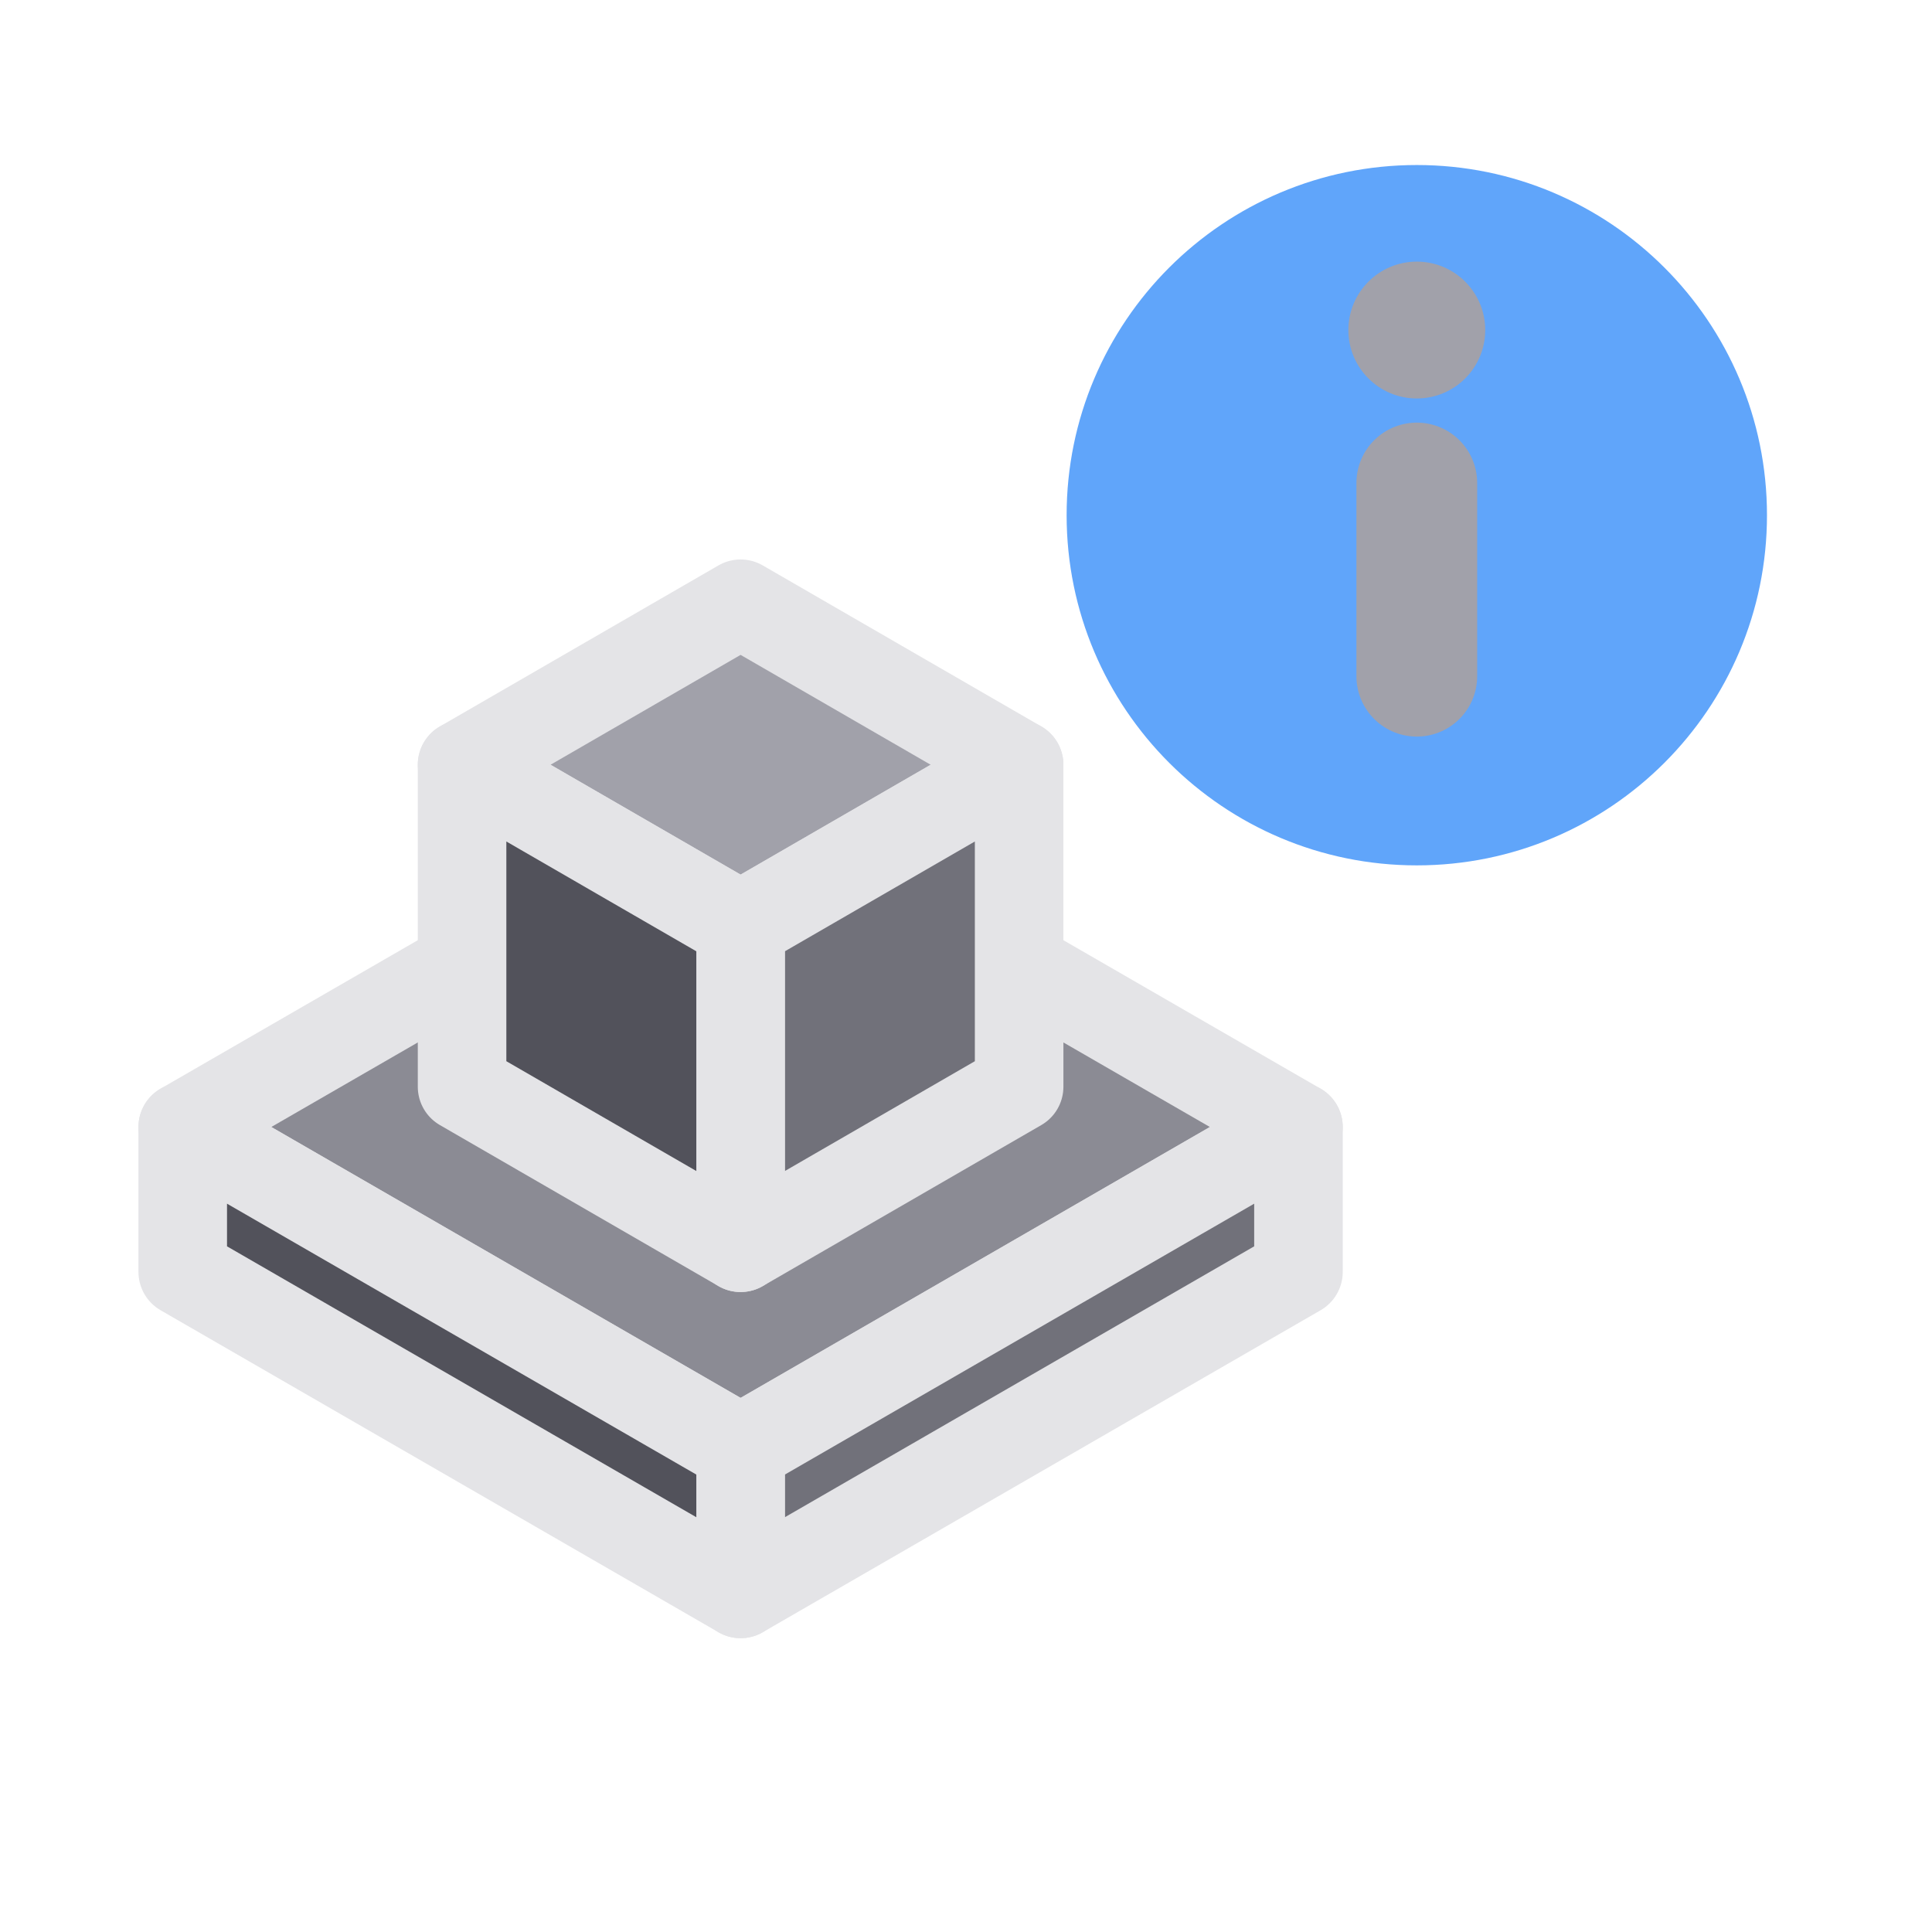
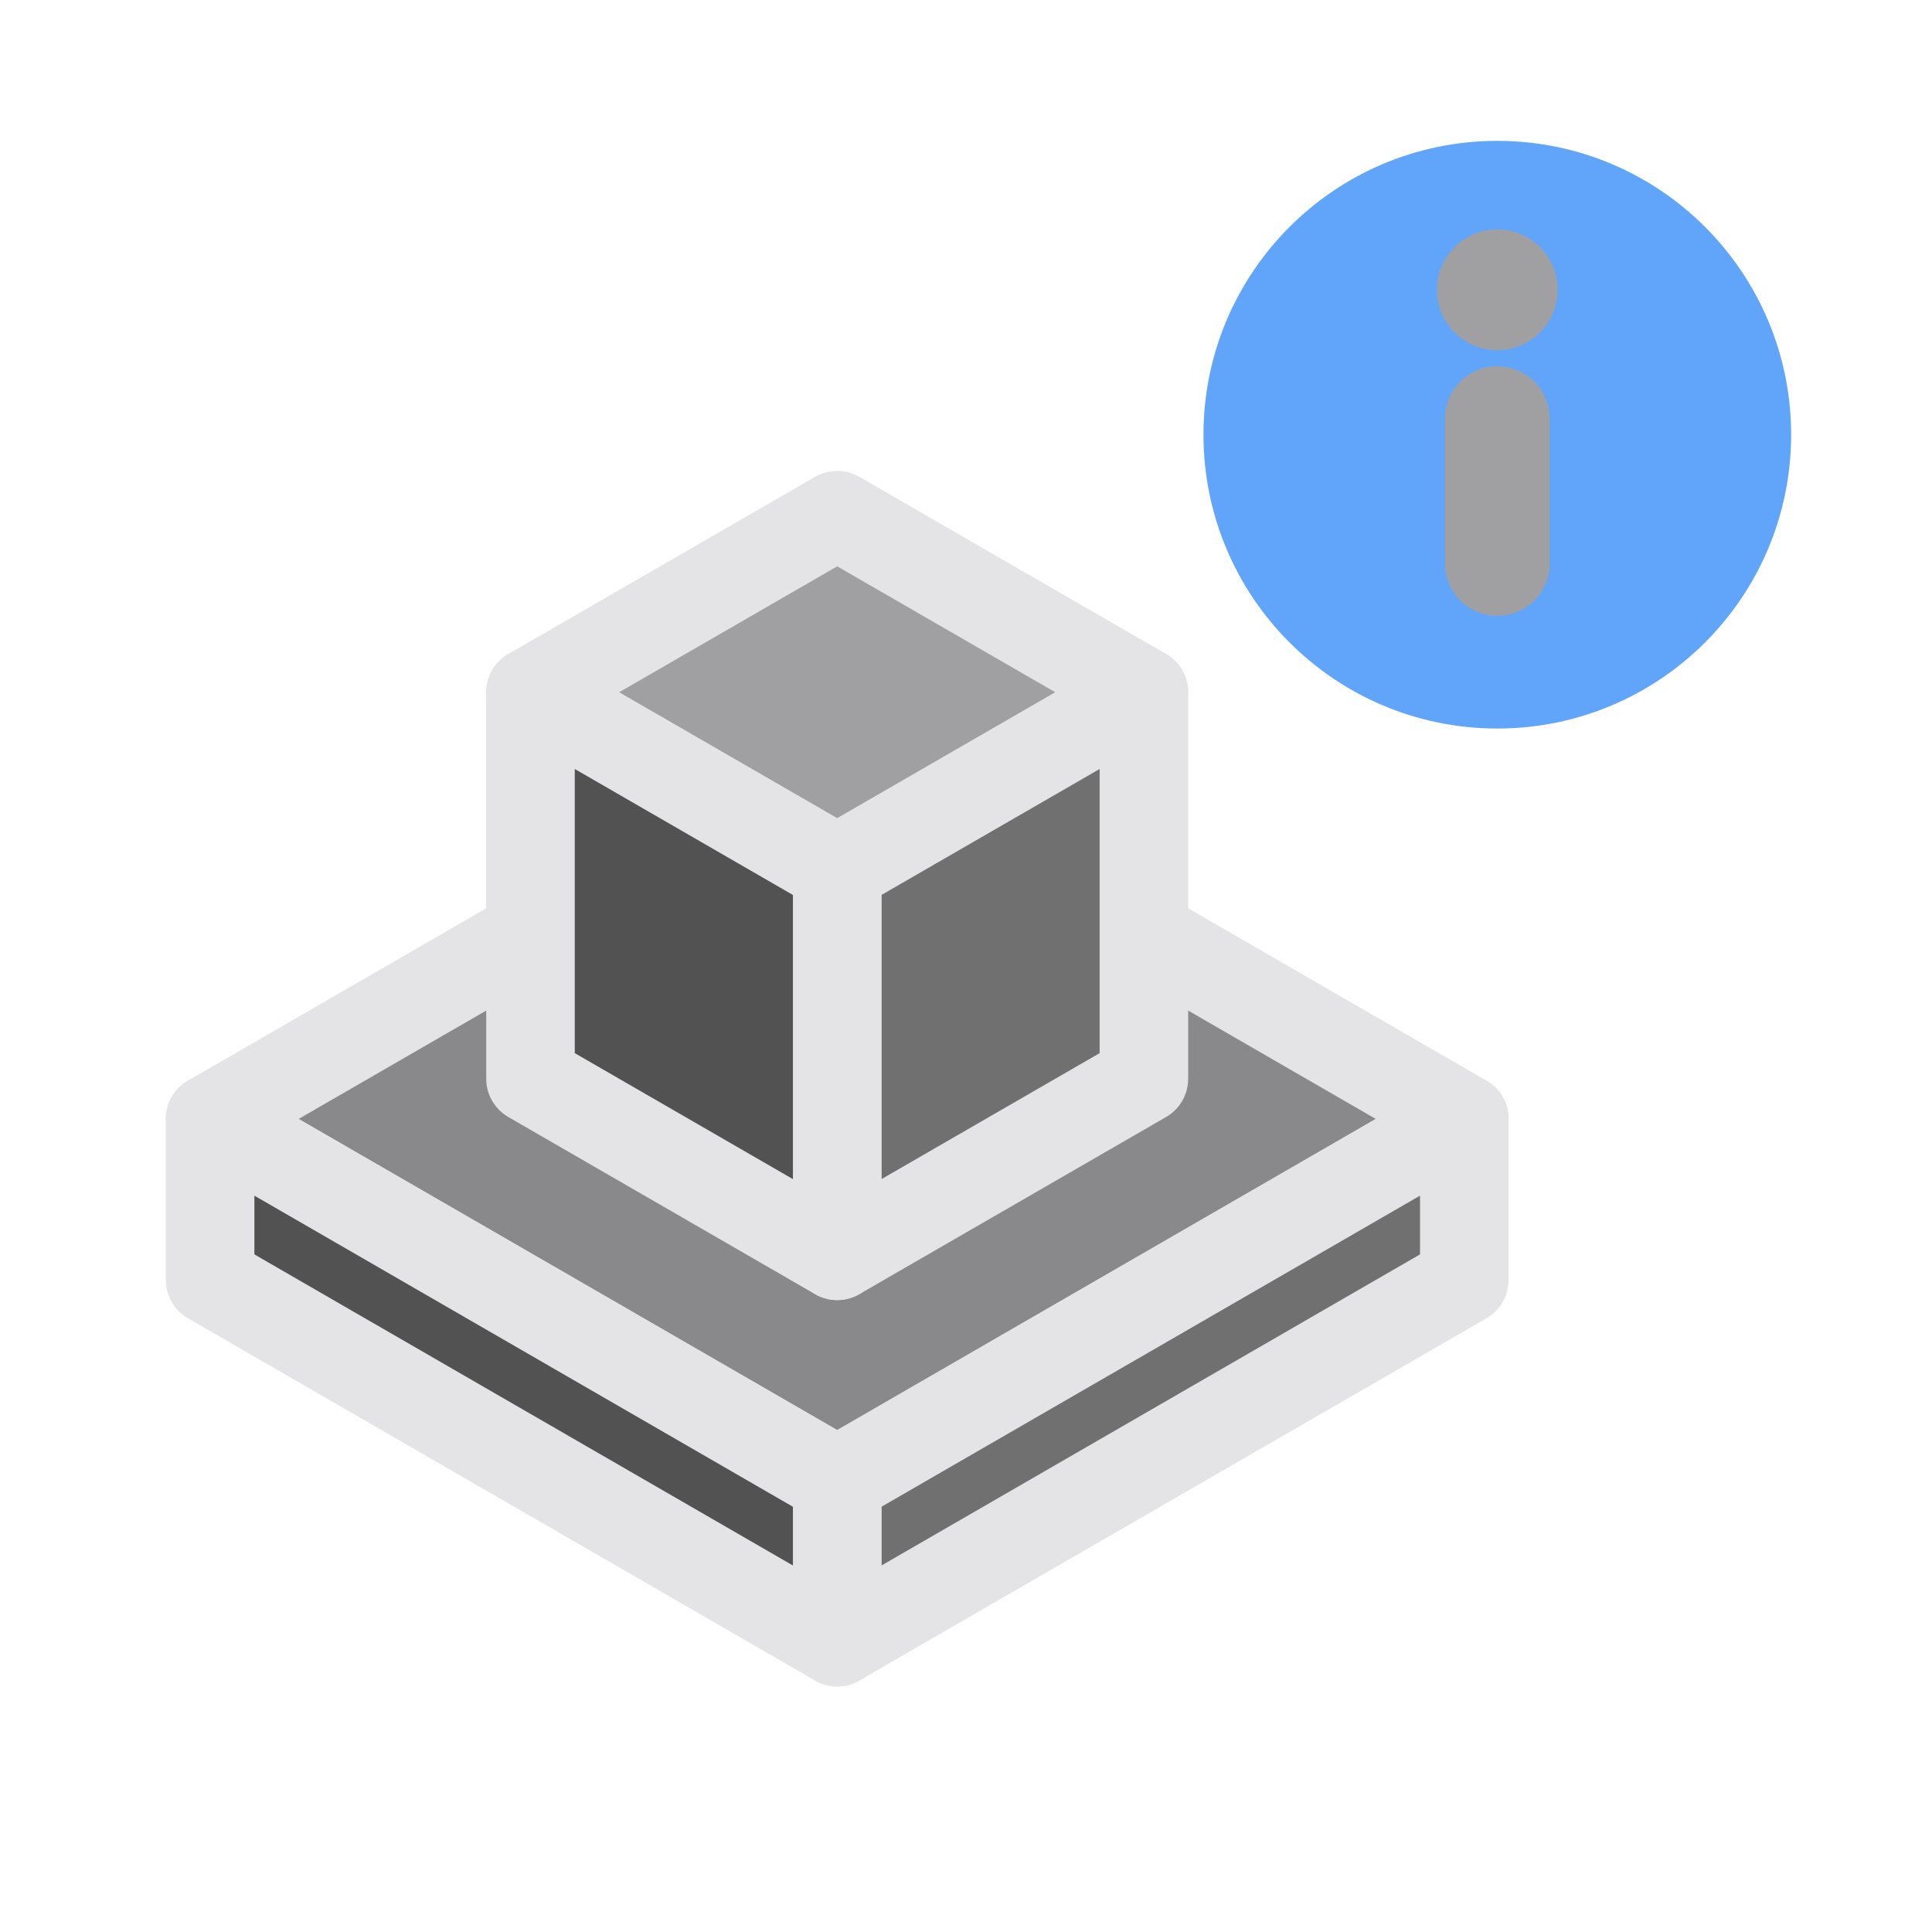
<svg xmlns="http://www.w3.org/2000/svg" viewBox="0 0 24 24" width="24" height="24" fill="none" stroke="#e4e4e7" stroke-width="1.1" stroke-linejoin="round" stroke-linecap="round">
-   <polygon points="9.2,10 16.13,14 9.2,18 2.27,14" fill="#8b8b94" />
-   <polygon points="16.13,14 9.2,18 9.2,19.8 16.13,15.8" fill="#71717a" />
-   <polygon points="2.27,14 9.2,18 9.2,19.8 2.27,15.8" fill="#52525b" />
-   <polygon points="9.2,7.5 12.66,9.5 9.2,11.5 5.74,9.5" fill="#a1a1aa" />
-   <polygon points="12.66,9.5 9.2,11.5 9.2,15.5 12.66,13.5" fill="#71717a" />
-   <polygon points="5.74,9.5 9.2,11.5 9.2,15.5 5.74,13.5" fill="#52525b" />
-   <circle cx="17.6" cy="6.4" r="3.8" fill="#60a5fa" stroke="#60a5fa" />
-   <line x1="17.6" y1="6" x2="17.6" y2="8.4" stroke="#a1a1aa" stroke-width="1.5" />
-   <circle cx="17.6" cy="4.1" r="0.85" fill="#a1a1aa" stroke="none" />
+   <polygon points="10.4,9.4 18.19,13.9 10.4,18.4 2.61,13.9" fill="#89898b" />
+   <polygon points="18.19,13.9 10.4,18.4 10.4,20.4 18.19,15.9" fill="#707071" />
+   <polygon points="2.61,13.9 10.4,18.4 10.4,20.4 2.61,15.9" fill="#525253" />
+   <polygon points="10.4,6.4 14.21,8.6 10.4,10.8 6.59,8.6" fill="#a0a0a2" />
+   <polygon points="14.21,8.6 10.4,10.8 10.4,15.6 14.21,13.4" fill="#707071" />
+   <polygon points="6.59,8.6 10.4,10.8 10.4,15.6 6.59,13.4" fill="#525253" />
+   <circle cx="18.6" cy="5.4" r="3.1" fill="#60a5fa" stroke="#60a5fa" />
+   <line x1="18.6" y1="5.2" x2="18.6" y2="7" stroke="#a0a0a2" stroke-width="1.3" />
+   <circle cx="18.6" cy="3.6" r="0.75" fill="#a0a0a2" stroke="none" />
</svg>
